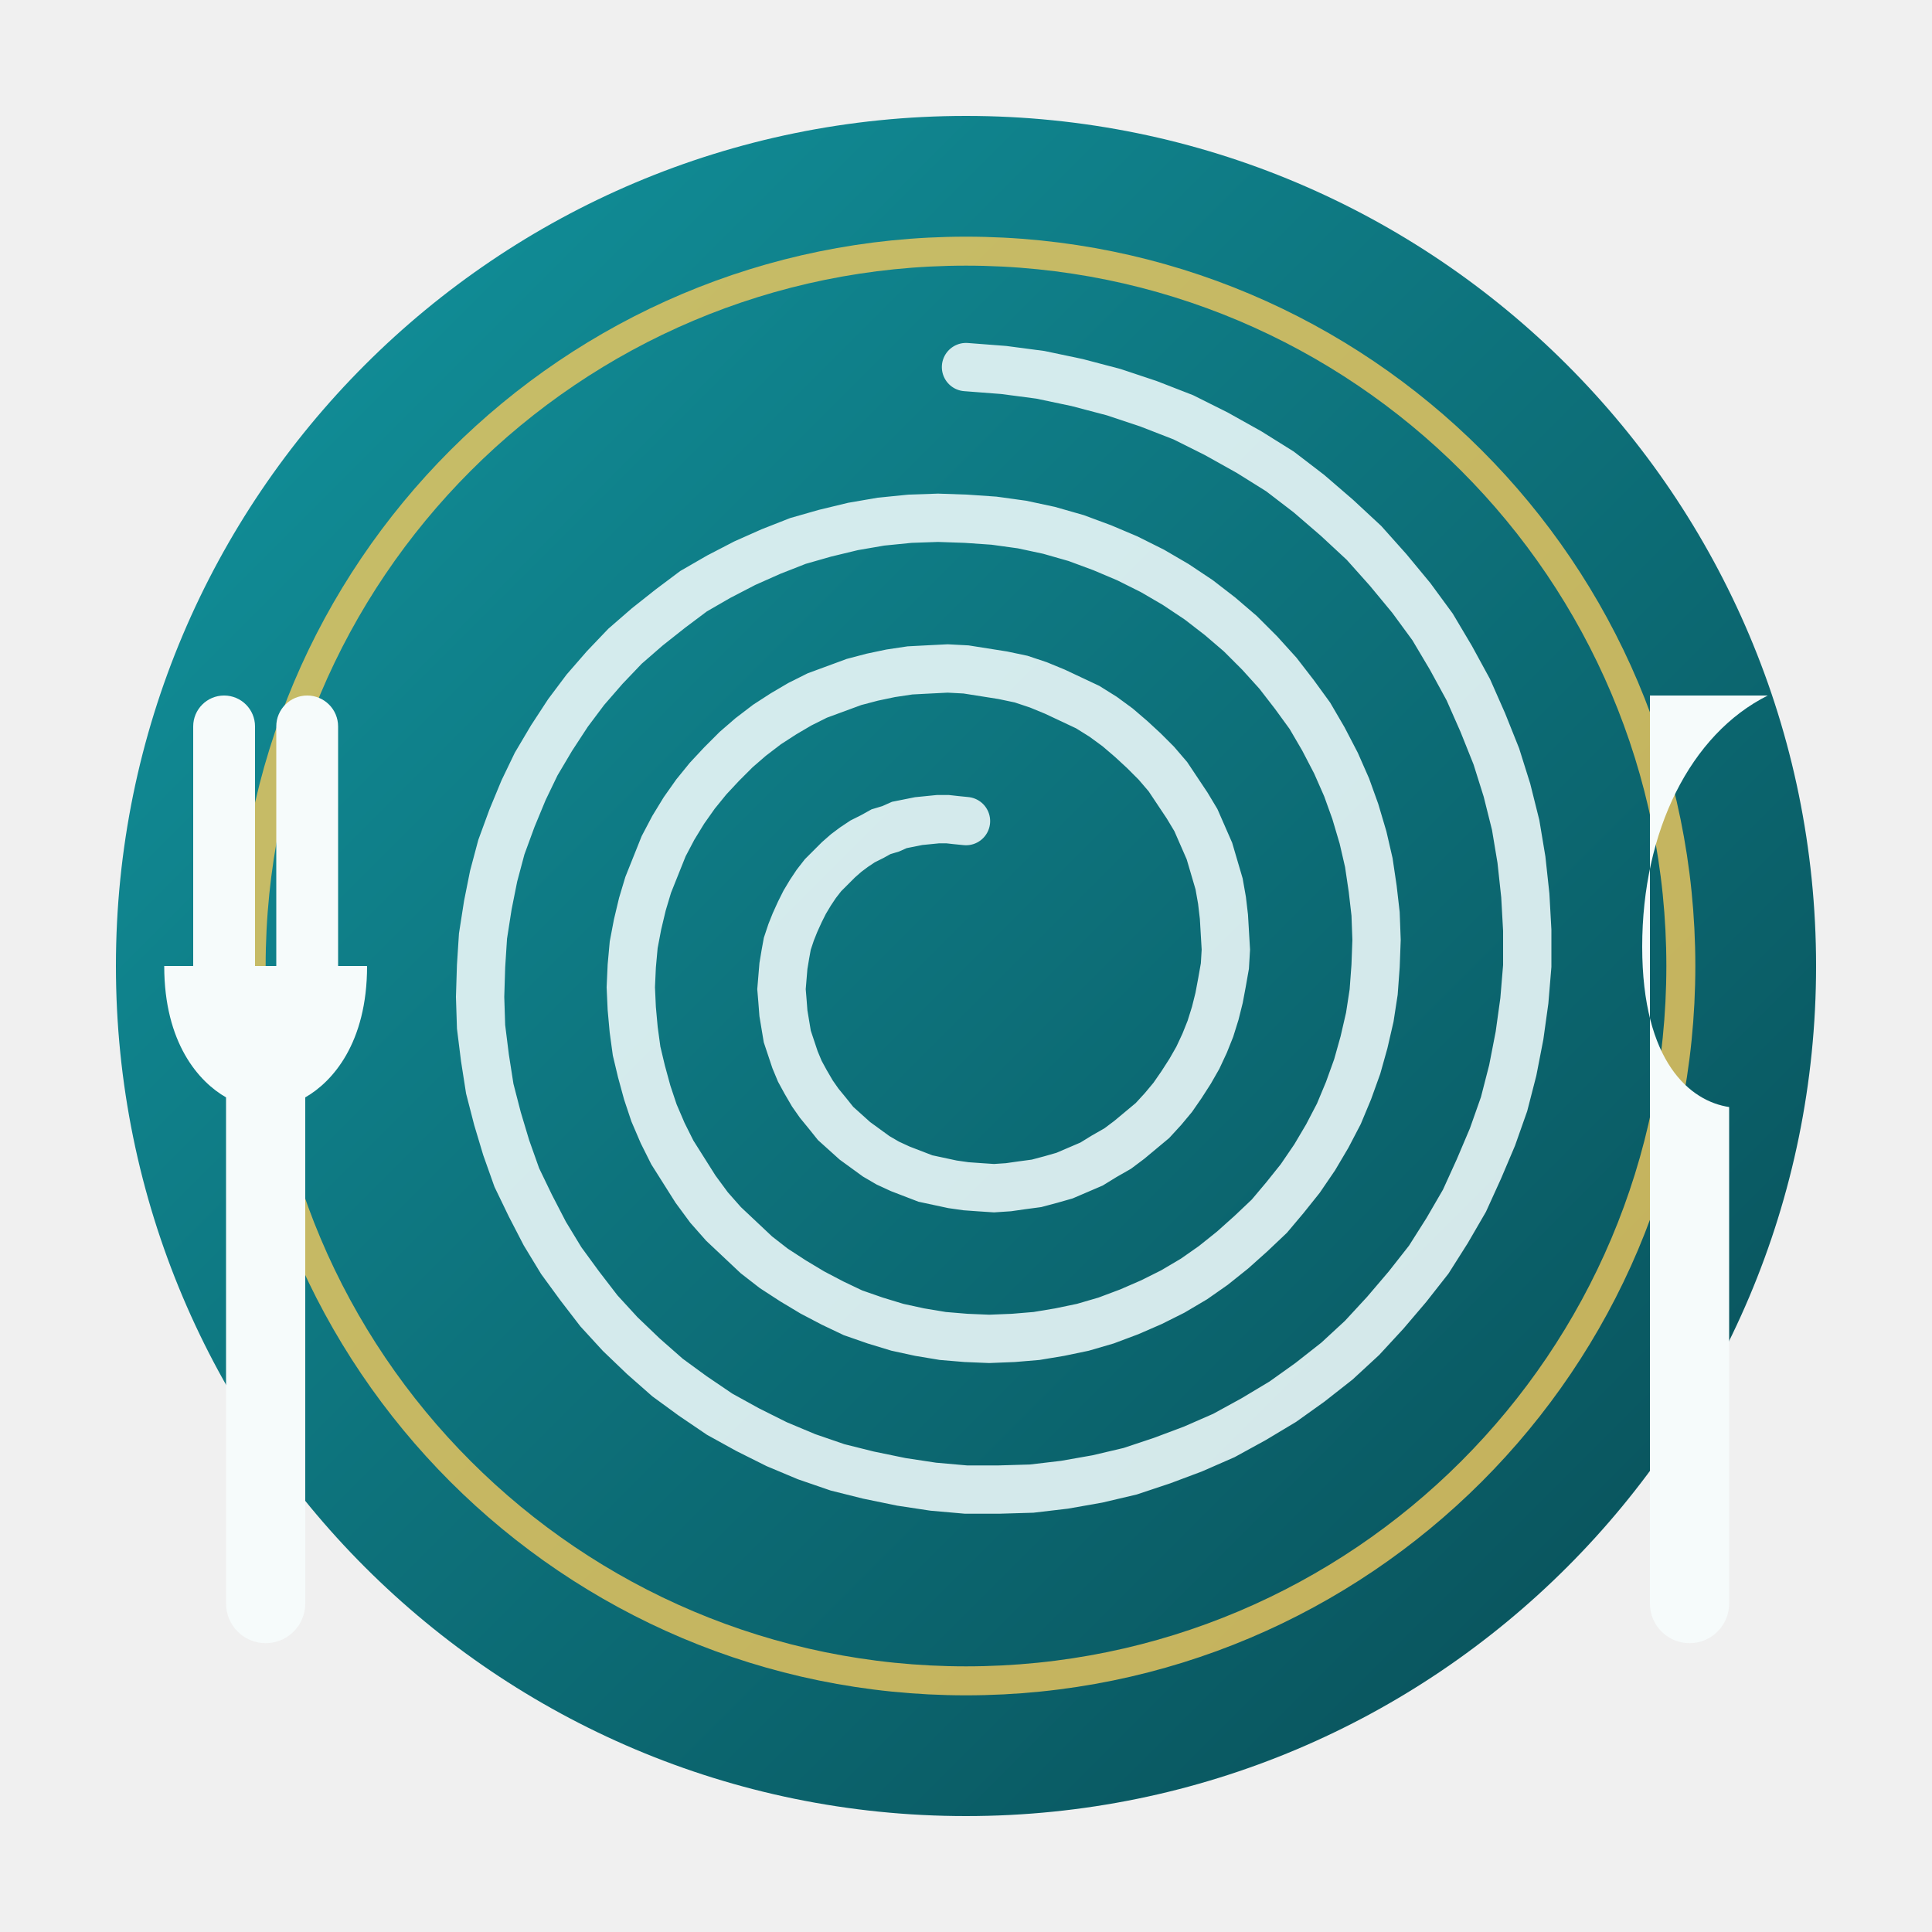
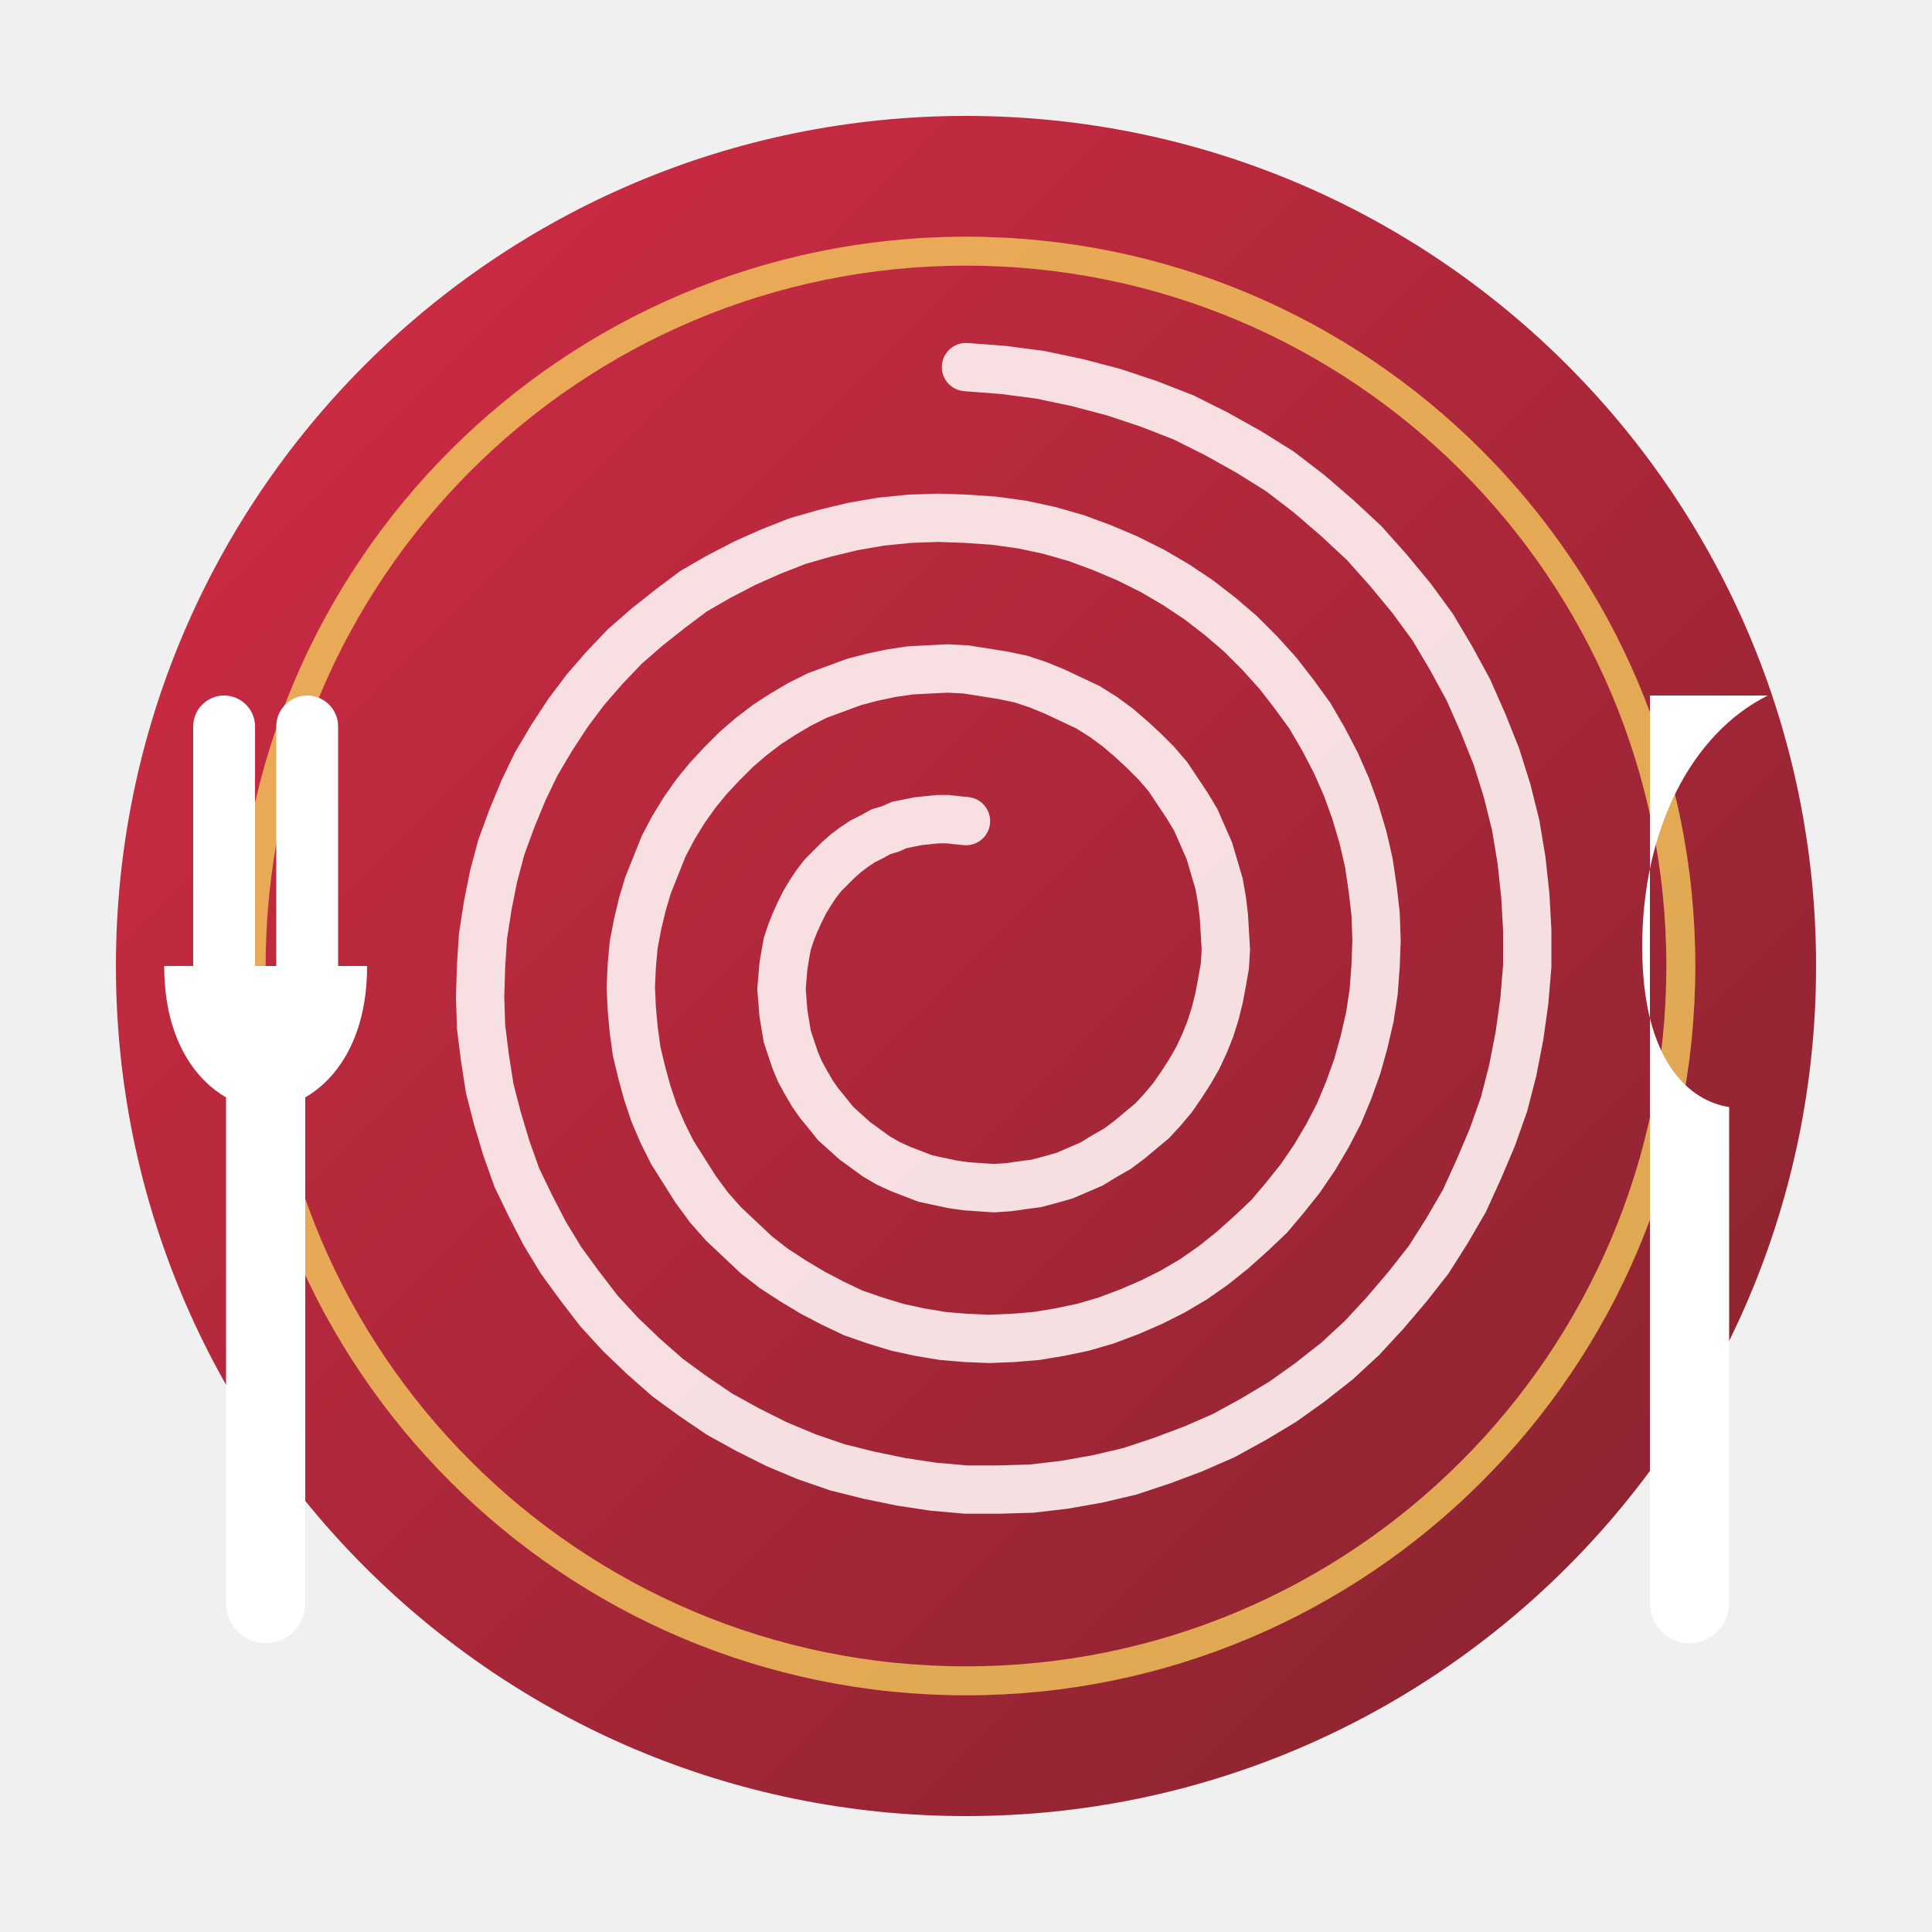
<svg xmlns="http://www.w3.org/2000/svg" viewBox="0 0 200 200" role="img" aria-label="Eatnow">
  <defs>
    <linearGradient id="en-plate" x1="0" y1="0" x2="1" y2="1">
-       <stop offset="0" stop-color="#12959F" />
-       <stop offset="1" stop-color="#084C55" />
+       <stop offset="0" stop-color="#D42C46" />
+       <stop offset="1" stop-color="#84232E" />
    </linearGradient>
  </defs>
  <circle cx="100" cy="100" r="88" fill="url(#en-plate)" />
  <circle cx="100" cy="100" r="74" fill="none" stroke="#F4C95D" stroke-width="3" opacity=".8" />
-   <path d="M 100.0 38.0 L 103.9 38.3 L 107.7 38.8 L 111.5 39.6 L 115.3 40.6 L 118.9 41.8 L 122.5 43.2 L 125.9 44.9 L 129.3 46.8 L 132.5 48.8 L 135.5 51.1 L 138.4 53.6 L 141.2 56.2 L 143.7 59.0 L 146.1 61.9 L 148.3 64.9 L 150.2 68.1 L 152.0 71.4 L 153.5 74.8 L 154.9 78.3 L 156.0 81.8 L 156.9 85.4 L 157.5 89.0 L 157.9 92.7 L 158.1 96.3 L 158.1 100.0 L 157.8 103.6 L 157.3 107.2 L 156.6 110.8 L 155.7 114.3 L 154.5 117.7 L 153.1 121.0 L 151.6 124.3 L 149.8 127.4 L 147.9 130.4 L 145.7 133.2 L 143.4 135.9 L 141.0 138.5 L 138.4 140.9 L 135.6 143.1 L 132.8 145.1 L 129.8 146.9 L 126.7 148.6 L 123.5 150.0 L 120.3 151.2 L 117.0 152.3 L 113.6 153.1 L 110.2 153.7 L 106.8 154.1 L 103.4 154.2 L 100.0 154.2 L 96.6 153.9 L 93.3 153.4 L 89.9 152.7 L 86.7 151.9 L 83.5 150.8 L 80.4 149.5 L 77.4 148.0 L 74.5 146.4 L 71.7 144.5 L 69.1 142.6 L 66.6 140.4 L 64.2 138.1 L 62.0 135.7 L 60.0 133.1 L 58.1 130.5 L 56.4 127.7 L 54.9 124.8 L 53.5 121.9 L 52.4 118.8 L 51.5 115.8 L 50.7 112.7 L 50.2 109.5 L 49.8 106.3 L 49.7 103.2 L 49.8 100.0 L 50.0 96.9 L 50.5 93.7 L 51.1 90.7 L 51.9 87.7 L 53.0 84.7 L 54.2 81.8 L 55.5 79.1 L 57.1 76.4 L 58.8 73.8 L 60.6 71.4 L 62.6 69.1 L 64.7 66.9 L 67.0 64.9 L 69.4 63.0 L 71.8 61.2 L 74.4 59.7 L 77.1 58.3 L 79.8 57.1 L 82.6 56.0 L 85.4 55.2 L 88.3 54.5 L 91.2 54.0 L 94.2 53.7 L 97.1 53.6 L 100.0 53.7 L 102.9 53.9 L 105.8 54.3 L 108.6 54.9 L 111.4 55.7 L 114.1 56.7 L 116.7 57.8 L 119.3 59.1 L 121.7 60.5 L 124.1 62.1 L 126.3 63.8 L 128.4 65.6 L 130.4 67.6 L 132.3 69.7 L 134.0 71.9 L 135.6 74.1 L 137.0 76.5 L 138.3 79.0 L 139.4 81.5 L 140.3 84.0 L 141.1 86.7 L 141.7 89.3 L 142.1 92.0 L 142.4 94.6 L 142.5 97.3 L 142.4 100.0 L 142.2 102.7 L 141.8 105.3 L 141.2 107.9 L 140.5 110.4 L 139.6 112.9 L 138.6 115.3 L 137.4 117.6 L 136.1 119.8 L 134.6 122.0 L 133.0 124.0 L 131.4 125.9 L 129.5 127.7 L 127.6 129.4 L 125.6 131.0 L 123.6 132.4 L 121.4 133.7 L 119.2 134.8 L 116.9 135.8 L 114.5 136.7 L 112.1 137.4 L 109.7 137.9 L 107.3 138.3 L 104.9 138.5 L 102.4 138.6 L 100.0 138.5 L 97.6 138.3 L 95.2 137.9 L 92.9 137.4 L 90.6 136.7 L 88.3 135.9 L 86.2 134.9 L 84.1 133.8 L 82.1 132.6 L 80.1 131.3 L 78.3 129.9 L 76.6 128.3 L 74.9 126.7 L 73.4 125.0 L 72.0 123.1 L 70.8 121.2 L 69.6 119.3 L 68.6 117.3 L 67.7 115.2 L 67.0 113.1 L 66.4 110.9 L 65.9 108.8 L 65.6 106.6 L 65.4 104.4 L 65.3 102.2 L 65.4 100.0 L 65.6 97.8 L 66.0 95.7 L 66.5 93.6 L 67.1 91.6 L 67.9 89.6 L 68.7 87.6 L 69.7 85.7 L 70.8 83.9 L 72.0 82.2 L 73.3 80.6 L 74.7 79.1 L 76.2 77.6 L 77.7 76.3 L 79.4 75.0 L 81.1 73.9 L 82.8 72.9 L 84.6 72.0 L 86.5 71.3 L 88.4 70.6 L 90.3 70.1 L 92.2 69.7 L 94.2 69.4 L 96.1 69.3 L 98.1 69.2 L 100.0 69.3 L 101.9 69.6 L 103.8 69.9 L 105.7 70.3 L 107.5 70.9 L 109.2 71.6 L 110.9 72.4 L 112.6 73.2 L 114.2 74.2 L 115.7 75.3 L 117.1 76.5 L 118.4 77.7 L 119.7 79.0 L 120.9 80.4 L 121.9 81.9 L 122.9 83.4 L 123.8 84.9 L 124.5 86.5 L 125.2 88.1 L 125.7 89.8 L 126.2 91.5 L 126.5 93.2 L 126.7 94.9 L 126.8 96.6 L 126.9 98.3 L 126.8 100.0 L 126.5 101.7 L 126.2 103.3 L 125.8 104.9 L 125.3 106.5 L 124.7 108.0 L 124.0 109.5 L 123.2 110.9 L 122.3 112.3 L 121.4 113.6 L 120.4 114.8 L 119.3 116.0 L 118.1 117.0 L 116.9 118.0 L 115.7 118.9 L 114.3 119.7 L 113.0 120.5 L 111.6 121.1 L 110.2 121.7 L 108.8 122.1 L 107.3 122.5 L 105.8 122.7 L 104.4 122.9 L 102.9 123.0 L 101.4 122.9 L 100.0 122.8 L 98.6 122.6 L 97.2 122.3 L 95.8 122.0 L 94.5 121.5 L 93.2 121.0 L 91.9 120.4 L 90.7 119.7 L 89.6 118.9 L 88.5 118.1 L 87.5 117.2 L 86.5 116.3 L 85.7 115.3 L 84.8 114.2 L 84.1 113.2 L 83.4 112.0 L 82.8 110.9 L 82.3 109.7 L 81.9 108.5 L 81.5 107.3 L 81.3 106.1 L 81.1 104.9 L 81.0 103.6 L 80.9 102.4 L 81.0 101.2 L 81.1 100.0 L 81.3 98.8 L 81.5 97.7 L 81.9 96.5 L 82.3 95.5 L 82.8 94.4 L 83.3 93.4 L 83.9 92.4 L 84.5 91.5 L 85.2 90.6 L 86.0 89.8 L 86.8 89.0 L 87.6 88.3 L 88.4 87.7 L 89.3 87.1 L 90.3 86.6 L 91.2 86.1 L 92.2 85.8 L 93.1 85.4 L 94.1 85.2 L 95.1 85.0 L 96.1 84.9 L 97.1 84.8 L 98.1 84.8 L 99.0 84.9 L 100.0 85.0" fill="none" stroke="#EAF7F8" stroke-width="5" stroke-linecap="round" opacity=".9" />
-   <g fill="#F6FBFB">
+   <path d="M 100.0 38.0 L 103.9 38.3 L 107.7 38.8 L 111.5 39.6 L 115.3 40.6 L 118.9 41.8 L 122.5 43.2 L 125.9 44.9 L 129.3 46.8 L 132.5 48.8 L 135.5 51.1 L 138.4 53.6 L 141.2 56.2 L 143.7 59.0 L 146.1 61.9 L 148.3 64.9 L 150.2 68.1 L 152.0 71.4 L 153.5 74.8 L 154.9 78.3 L 156.0 81.8 L 156.9 85.4 L 157.5 89.0 L 157.9 92.7 L 158.1 96.3 L 158.1 100.0 L 157.8 103.6 L 157.3 107.2 L 156.6 110.8 L 155.7 114.3 L 154.5 117.7 L 153.1 121.0 L 151.6 124.3 L 149.8 127.4 L 147.9 130.4 L 145.7 133.2 L 143.4 135.9 L 141.0 138.5 L 138.4 140.9 L 135.6 143.1 L 132.8 145.1 L 129.8 146.9 L 126.7 148.6 L 123.5 150.0 L 120.3 151.2 L 117.0 152.3 L 113.6 153.1 L 110.2 153.7 L 106.8 154.1 L 103.4 154.2 L 100.0 154.2 L 96.6 153.9 L 93.3 153.4 L 89.9 152.7 L 86.7 151.9 L 83.5 150.8 L 80.4 149.5 L 77.4 148.0 L 74.5 146.4 L 71.7 144.5 L 69.1 142.6 L 66.6 140.4 L 64.2 138.1 L 62.0 135.7 L 60.0 133.1 L 58.1 130.5 L 56.4 127.7 L 54.9 124.8 L 53.5 121.9 L 52.4 118.8 L 51.5 115.8 L 50.7 112.7 L 50.2 109.5 L 49.8 106.3 L 49.7 103.2 L 49.8 100.0 L 50.0 96.9 L 50.5 93.7 L 51.1 90.7 L 51.9 87.7 L 53.0 84.7 L 54.2 81.8 L 55.5 79.1 L 57.1 76.4 L 58.8 73.8 L 60.6 71.4 L 62.6 69.1 L 64.7 66.9 L 67.0 64.9 L 69.4 63.0 L 71.8 61.2 L 74.4 59.7 L 77.1 58.3 L 79.8 57.1 L 82.6 56.0 L 85.4 55.2 L 88.3 54.5 L 91.2 54.0 L 94.2 53.7 L 97.1 53.6 L 100.0 53.7 L 102.9 53.9 L 105.8 54.3 L 108.6 54.9 L 111.4 55.7 L 114.1 56.7 L 116.7 57.8 L 119.3 59.1 L 121.7 60.5 L 124.1 62.1 L 126.3 63.8 L 128.4 65.6 L 130.4 67.6 L 132.3 69.7 L 134.0 71.9 L 135.6 74.1 L 137.0 76.5 L 138.3 79.0 L 139.4 81.5 L 140.3 84.0 L 141.1 86.7 L 141.7 89.3 L 142.1 92.0 L 142.4 94.6 L 142.5 97.3 L 142.4 100.0 L 142.2 102.7 L 141.8 105.3 L 141.2 107.9 L 140.5 110.4 L 139.6 112.9 L 138.6 115.3 L 137.4 117.6 L 136.1 119.8 L 134.6 122.0 L 133.0 124.0 L 131.4 125.9 L 129.5 127.7 L 127.6 129.4 L 125.6 131.0 L 123.6 132.4 L 121.4 133.7 L 119.2 134.8 L 116.9 135.8 L 114.5 136.7 L 112.1 137.4 L 109.7 137.9 L 107.3 138.3 L 104.9 138.5 L 102.4 138.6 L 100.0 138.5 L 97.6 138.3 L 95.2 137.9 L 92.9 137.4 L 90.6 136.7 L 88.3 135.9 L 86.2 134.9 L 84.1 133.8 L 82.1 132.6 L 80.1 131.3 L 78.3 129.9 L 76.6 128.3 L 74.9 126.7 L 73.4 125.0 L 72.0 123.1 L 70.8 121.2 L 69.6 119.3 L 68.6 117.3 L 67.7 115.2 L 67.0 113.1 L 66.4 110.9 L 65.9 108.8 L 65.6 106.6 L 65.4 104.4 L 65.3 102.2 L 65.4 100.0 L 65.6 97.8 L 66.0 95.7 L 66.5 93.6 L 67.1 91.6 L 67.9 89.6 L 68.7 87.6 L 69.7 85.7 L 70.8 83.9 L 72.0 82.2 L 73.3 80.6 L 74.7 79.1 L 76.2 77.6 L 77.7 76.3 L 79.4 75.0 L 81.1 73.9 L 82.8 72.9 L 84.6 72.0 L 86.5 71.3 L 88.4 70.6 L 90.3 70.1 L 92.2 69.7 L 94.2 69.4 L 96.1 69.3 L 98.1 69.2 L 100.0 69.3 L 101.9 69.6 L 103.8 69.9 L 105.7 70.3 L 107.5 70.9 L 109.2 71.6 L 110.9 72.4 L 112.6 73.2 L 114.2 74.2 L 115.7 75.3 L 117.1 76.5 L 118.4 77.7 L 119.7 79.0 L 120.9 80.4 L 121.9 81.9 L 122.9 83.4 L 123.8 84.9 L 124.5 86.5 L 125.2 88.1 L 125.7 89.8 L 126.2 91.5 L 126.5 93.2 L 126.7 94.9 L 126.8 96.6 L 126.9 98.3 L 126.8 100.0 L 126.5 101.7 L 126.2 103.3 L 125.8 104.9 L 125.3 106.5 L 124.7 108.0 L 124.0 109.5 L 123.2 110.9 L 122.3 112.3 L 121.4 113.6 L 120.4 114.8 L 119.3 116.0 L 118.1 117.0 L 116.9 118.0 L 115.7 118.9 L 114.3 119.7 L 113.0 120.5 L 111.6 121.1 L 110.2 121.7 L 108.8 122.1 L 107.3 122.5 L 105.8 122.7 L 104.4 122.9 L 102.9 123.0 L 101.4 122.9 L 100.0 122.8 L 98.6 122.6 L 97.2 122.3 L 95.8 122.0 L 94.5 121.5 L 93.2 121.0 L 91.9 120.4 L 90.7 119.7 L 89.6 118.9 L 88.5 118.1 L 87.5 117.2 L 86.5 116.3 L 85.7 115.3 L 84.8 114.2 L 84.1 113.2 L 83.4 112.0 L 82.8 110.9 L 82.3 109.7 L 81.9 108.5 L 81.5 107.3 L 81.3 106.1 L 81.1 104.9 L 81.0 103.6 L 80.9 102.4 L 81.0 101.2 L 81.1 100.0 L 81.3 98.8 L 81.5 97.7 L 81.9 96.5 L 82.3 95.5 L 82.8 94.4 L 83.3 93.4 L 83.9 92.4 L 84.5 91.5 L 85.2 90.6 L 86.0 89.8 L 86.8 89.0 L 87.6 88.3 L 88.4 87.7 L 89.3 87.1 L 90.3 86.6 L 91.2 86.1 L 92.2 85.8 L 93.1 85.4 L 94.1 85.2 L 95.1 85.0 L 96.1 84.9 L 97.1 84.8 L 98.1 84.8 L 99.0 84.9 L 100.0 85.0" fill="none" stroke="#FFF3F4" stroke-width="5" stroke-linecap="round" opacity=".9" />
+   <g fill="#FFFFFF">
    <rect x="20" y="72" width="6.4" height="34" rx="3.2" />
    <rect x="28.6" y="72" width="6.4" height="34" rx="3.2" />
    <path d="M17 100h21c0 8-3.6 12-6.4 13.6V166a4.1 4.1 0 1 1-8.2 0v-52.4C20.6 112 17 108 17 100Z" />
    <path d="M183 72c-8 4-13 14-13 26s5 16 9 16.6V166a4.1 4.1 0 1 1-8.2 0V72Z" />
  </g>
</svg>
